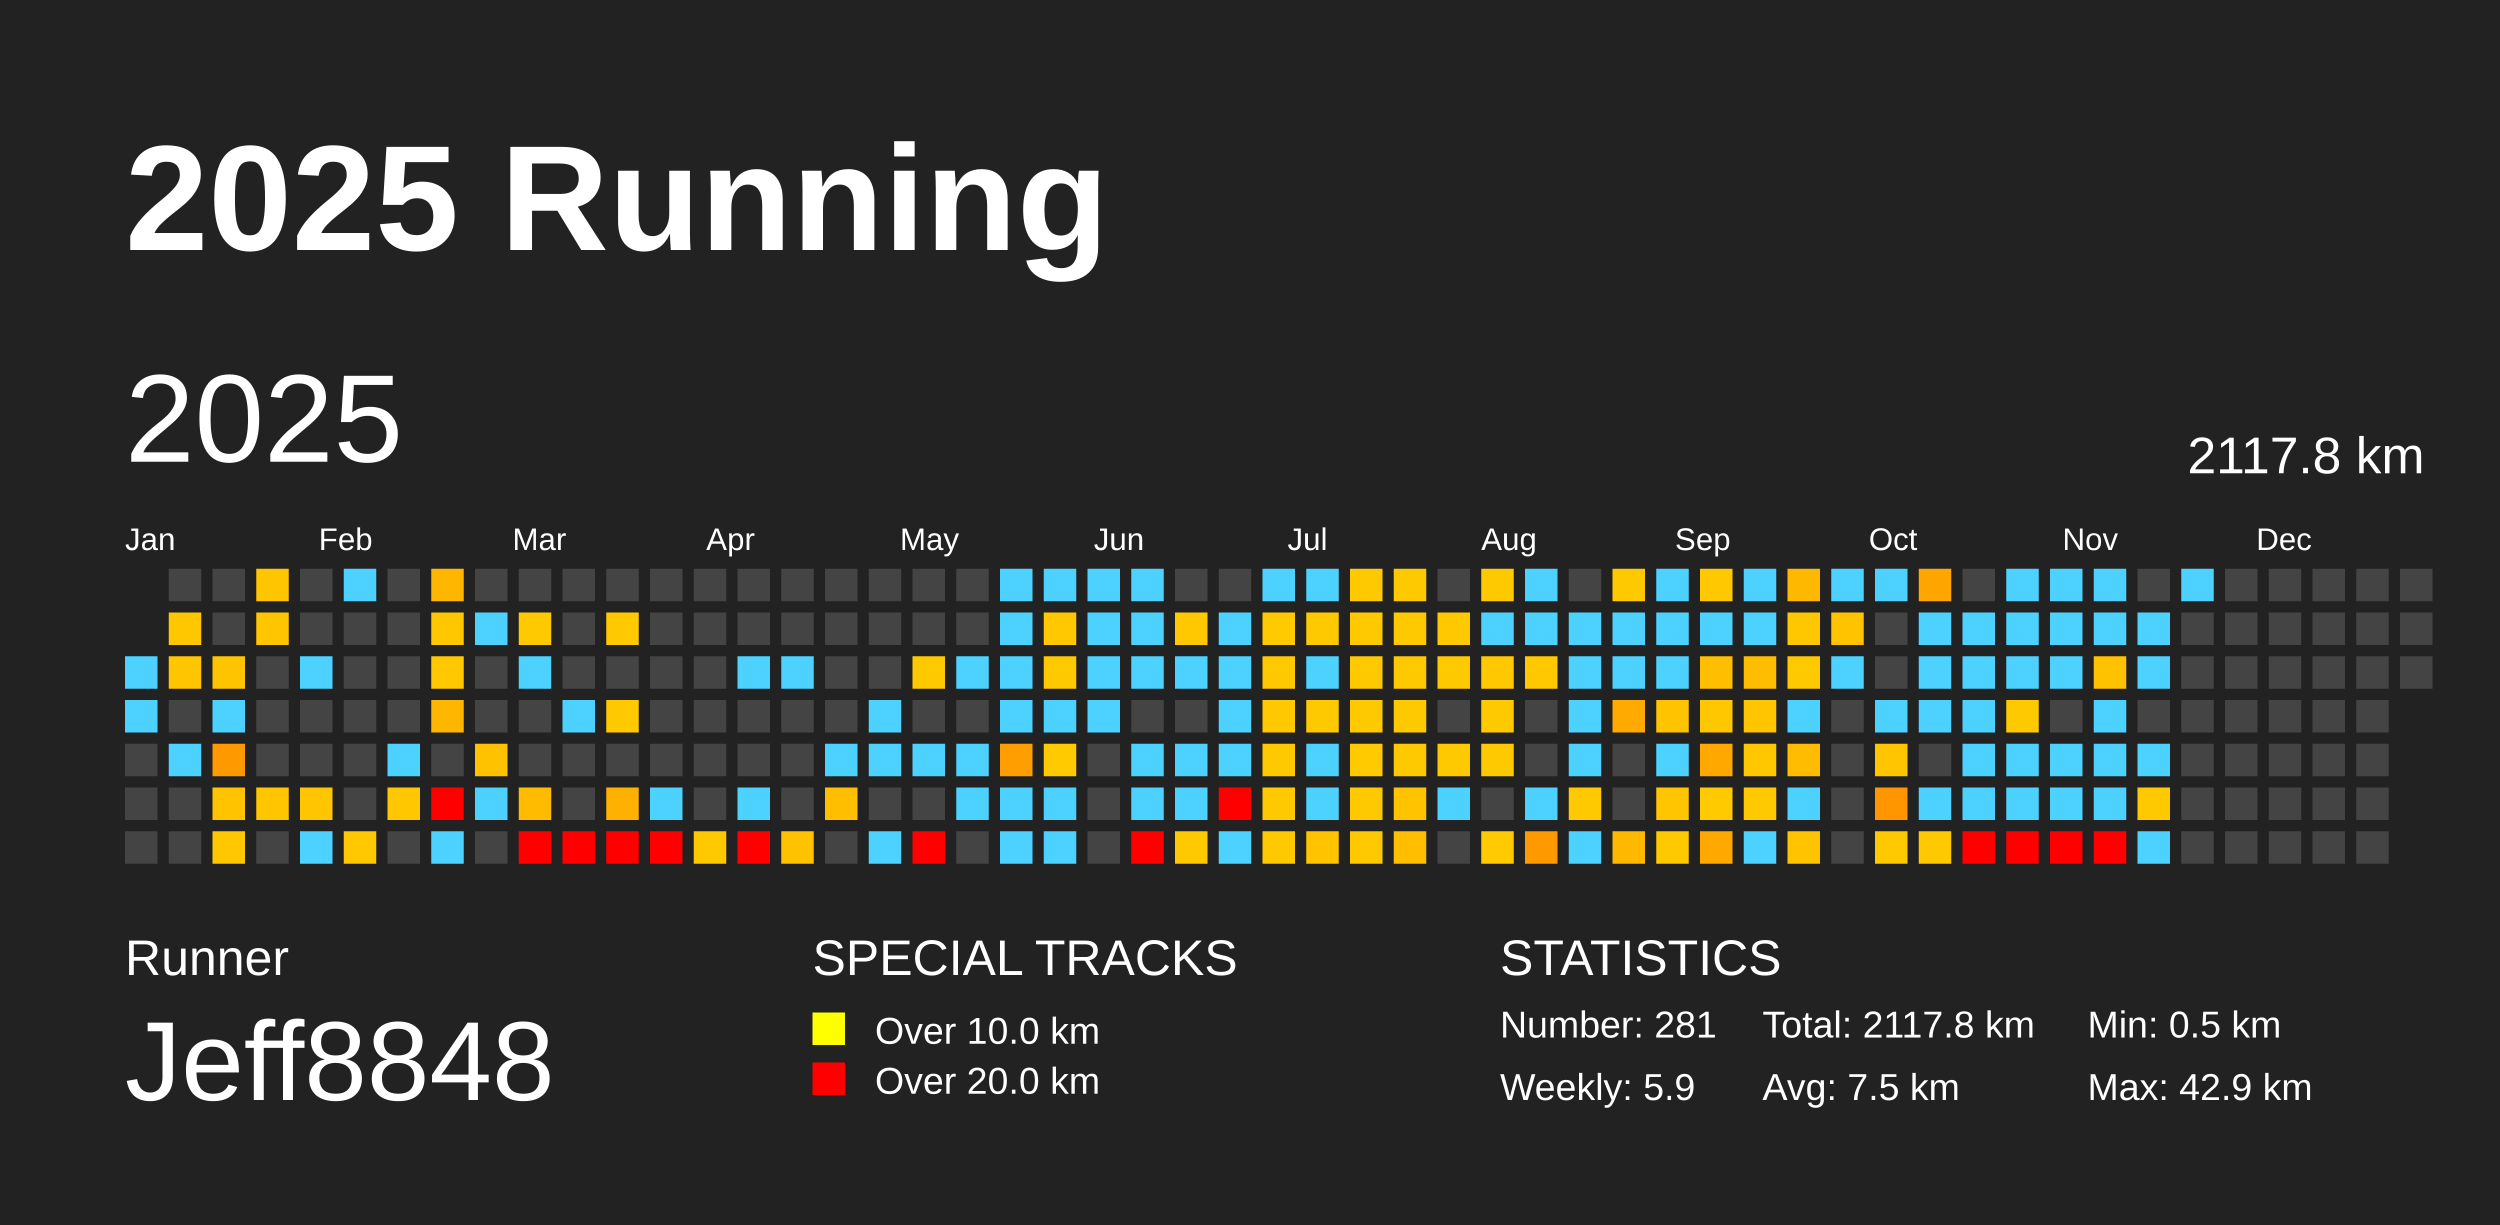
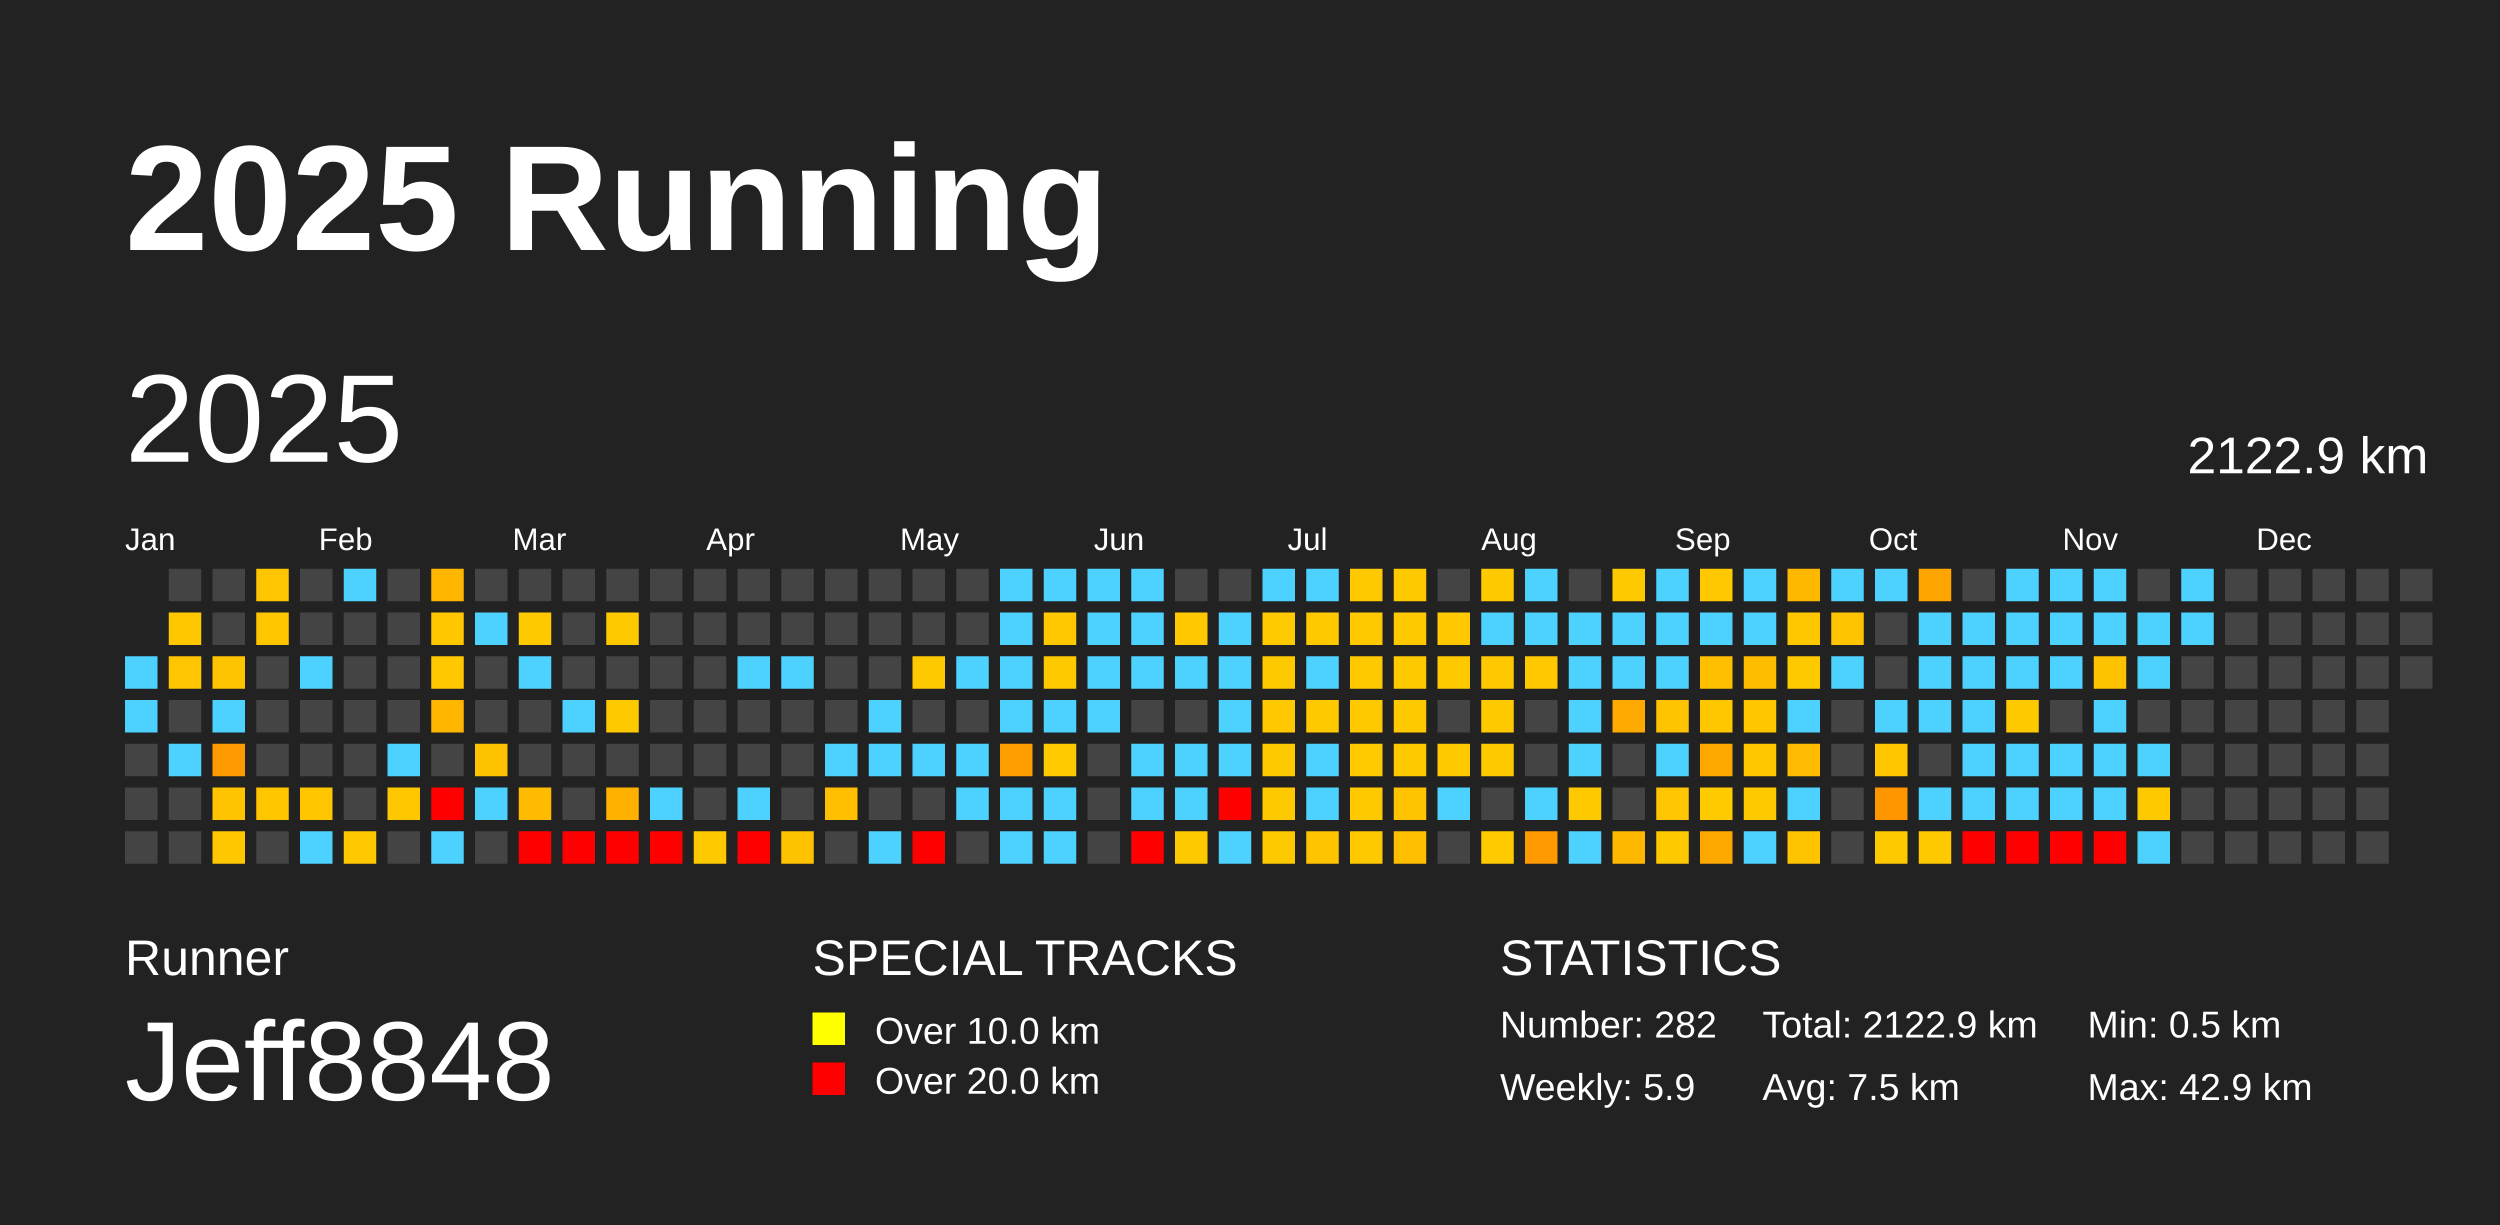
<svg xmlns="http://www.w3.org/2000/svg" baseProfile="full" height="98mm" version="1.1" viewBox="0,0,200,98" width="200mm">
  <defs />
  <rect fill="#222222" height="98" width="200" x="0" y="0" />
  <text fill="#FFFFFF" style="font-size:12px; font-family:Arial; font-weight:bold;" x="10" y="20">2025 Running</text>
  <text fill="#FFFFFF" style="font-size:4px; font-family:Arial" x="10" y="78">Runner</text>
  <text fill="#FFFFFF" style="font-size:9px; font-family:Arial" x="10" y="88">Jeff8848</text>
  <text fill="#FFFFFF" style="font-size:4px; font-family:Arial" x="65" y="78">SPECIAL TRACKS</text>
  <rect fill="yellow" height="2.6" width="2.6" x="65" y="81" />
  <text fill="#FFFFFF" style="font-size:3px; font-family:Arial" x="70" y="83.5">Over 10.0 km</text>
  <rect fill="red" height="2.6" width="2.6" x="65" y="85" />
  <text fill="#FFFFFF" style="font-size:3px; font-family:Arial" x="70" y="87.5">Over 20.0 km</text>
  <text fill="#FFFFFF" style="font-size:4px; font-family:Arial" x="120" y="78">STATISTICS</text>
-   <text fill="#FFFFFF" style="font-size:3px; font-family:Arial" x="120" y="83">Number: 281</text>
+   <text fill="#FFFFFF" style="font-size:3px; font-family:Arial" x="120" y="83">Number: 282</text>
  <text fill="#FFFFFF" style="font-size:3px; font-family:Arial" x="120" y="88">Weekly: 5.9</text>
-   <text fill="#FFFFFF" style="font-size:3px; font-family:Arial" x="141" y="83">Total: 2117.8 km</text>
+   <text fill="#FFFFFF" style="font-size:3px; font-family:Arial" x="141" y="83">Total: 2122.9 km</text>
  <text fill="#FFFFFF" style="font-size:3px; font-family:Arial" x="141" y="88">Avg: 7.5 km</text>
  <text fill="#FFFFFF" style="font-size:3px; font-family:Arial" x="167" y="83">Min: 0.5 km</text>
  <text fill="#FFFFFF" style="font-size:3px; font-family:Arial" x="167" y="88">Max: 42.9 km</text>
  <text dominant-baseline="hanging" fill="#FFFFFF" style="font-size:10.0px; font-family:Arial;" x="10" y="30">2025</text>
-   <text dominant-baseline="hanging" fill="#FFFFFF" style="font-size:4.125px; font-family:Arial;" x="175" y="35">2117.8 km</text>
+   <text dominant-baseline="hanging" fill="#FFFFFF" style="font-size:4.125px; font-family:Arial;" x="175" y="35">2122.9 km</text>
  <text fill="#FFFFFF" style="font-size:2.5px; font-family:Arial" x="10.0" y="44">Jan</text>
  <text fill="#FFFFFF" style="font-size:2.5px; font-family:Arial" x="25.5" y="44">Feb</text>
  <text fill="#FFFFFF" style="font-size:2.5px; font-family:Arial" x="41.0" y="44">Mar</text>
  <text fill="#FFFFFF" style="font-size:2.5px; font-family:Arial" x="56.5" y="44">Apr</text>
  <text fill="#FFFFFF" style="font-size:2.5px; font-family:Arial" x="72.0" y="44">May</text>
  <text fill="#FFFFFF" style="font-size:2.5px; font-family:Arial" x="87.5" y="44">Jun</text>
  <text fill="#FFFFFF" style="font-size:2.5px; font-family:Arial" x="103.0" y="44">Jul</text>
  <text fill="#FFFFFF" style="font-size:2.5px; font-family:Arial" x="118.5" y="44">Aug</text>
  <text fill="#FFFFFF" style="font-size:2.5px; font-family:Arial" x="134.0" y="44">Sep</text>
  <text fill="#FFFFFF" style="font-size:2.5px; font-family:Arial" x="149.5" y="44">Oct</text>
  <text fill="#FFFFFF" style="font-size:2.5px; font-family:Arial" x="165.0" y="44">Nov</text>
  <text fill="#FFFFFF" style="font-size:2.5px; font-family:Arial" x="180.5" y="44">Dec</text>
  <rect fill="#4dd2ff" height="2.6" width="2.6" x="10.0" y="52.5" />
  <rect fill="#4dd2ff" height="2.6" width="2.6" x="10.0" y="56.0" />
  <rect fill="#444444" height="2.6" width="2.6" x="10.0" y="59.5" />
  <rect fill="#444444" height="2.6" width="2.6" x="10.0" y="63.0" />
  <rect fill="#444444" height="2.6" width="2.6" x="10.0" y="66.5" />
  <rect fill="#444444" height="2.6" width="2.6" x="13.5" y="45.5" />
  <rect fill="#ffc700" height="2.6" width="2.6" x="13.5" y="49.0" />
  <rect fill="#ffc500" height="2.6" width="2.6" x="13.5" y="52.5" />
  <rect fill="#444444" height="2.6" width="2.6" x="13.5" y="56.0" />
  <rect fill="#4dd2ff" height="2.6" width="2.6" x="13.5" y="59.5" />
  <rect fill="#444444" height="2.6" width="2.6" x="13.5" y="63.0" />
  <rect fill="#444444" height="2.6" width="2.6" x="13.5" y="66.5" />
  <rect fill="#444444" height="2.6" width="2.6" x="17.0" y="45.5" />
  <rect fill="#444444" height="2.6" width="2.6" x="17.0" y="49.0" />
  <rect fill="#ffc400" height="2.6" width="2.6" x="17.0" y="52.5" />
  <rect fill="#4dd2ff" height="2.6" width="2.6" x="17.0" y="56.0" />
  <rect fill="#ff9900" height="2.6" width="2.6" x="17.0" y="59.5" />
  <rect fill="#ffc300" height="2.6" width="2.6" x="17.0" y="63.0" />
  <rect fill="#ffc700" height="2.6" width="2.6" x="17.0" y="66.5" />
  <rect fill="#ffc500" height="2.6" width="2.6" x="20.5" y="45.5" />
  <rect fill="#ffc600" height="2.6" width="2.6" x="20.5" y="49.0" />
  <rect fill="#444444" height="2.6" width="2.6" x="20.5" y="52.5" />
  <rect fill="#444444" height="2.6" width="2.6" x="20.5" y="56.0" />
  <rect fill="#444444" height="2.6" width="2.6" x="20.5" y="59.5" />
  <rect fill="#ffc600" height="2.6" width="2.6" x="20.5" y="63.0" />
  <rect fill="#444444" height="2.6" width="2.6" x="20.5" y="66.5" />
  <rect fill="#444444" height="2.6" width="2.6" x="24.0" y="45.5" />
  <rect fill="#444444" height="2.6" width="2.6" x="24.0" y="49.0" />
  <rect fill="#4dd2ff" height="2.6" width="2.6" x="24.0" y="52.5" />
  <rect fill="#444444" height="2.6" width="2.6" x="24.0" y="56.0" />
  <rect fill="#444444" height="2.6" width="2.6" x="24.0" y="59.5" />
  <rect fill="#ffc600" height="2.6" width="2.6" x="24.0" y="63.0" />
  <rect fill="#4dd2ff" height="2.6" width="2.6" x="24.0" y="66.5" />
  <rect fill="#4dd2ff" height="2.6" width="2.6" x="27.5" y="45.5" />
  <rect fill="#444444" height="2.6" width="2.6" x="27.5" y="49.0" />
  <rect fill="#444444" height="2.6" width="2.6" x="27.5" y="52.5" />
  <rect fill="#444444" height="2.6" width="2.6" x="27.5" y="56.0" />
  <rect fill="#444444" height="2.6" width="2.6" x="27.5" y="59.5" />
  <rect fill="#444444" height="2.6" width="2.6" x="27.5" y="63.0" />
  <rect fill="#ffc800" height="2.6" width="2.6" x="27.5" y="66.5" />
  <rect fill="#444444" height="2.6" width="2.6" x="31.0" y="45.5" />
  <rect fill="#444444" height="2.6" width="2.6" x="31.0" y="49.0" />
  <rect fill="#444444" height="2.6" width="2.6" x="31.0" y="52.5" />
  <rect fill="#444444" height="2.6" width="2.6" x="31.0" y="56.0" />
  <rect fill="#4dd2ff" height="2.6" width="2.6" x="31.0" y="59.5" />
  <rect fill="#ffc700" height="2.6" width="2.6" x="31.0" y="63.0" />
  <rect fill="#444444" height="2.6" width="2.6" x="31.0" y="66.5" />
  <rect fill="#ffb600" height="2.6" width="2.6" x="34.5" y="45.5" />
  <rect fill="#ffc700" height="2.6" width="2.6" x="34.5" y="49.0" />
  <rect fill="#ffc800" height="2.6" width="2.6" x="34.5" y="52.5" />
  <rect fill="#ffb600" height="2.6" width="2.6" x="34.5" y="56.0" />
  <rect fill="#444444" height="2.6" width="2.6" x="34.5" y="59.5" />
  <rect fill="red" height="2.6" width="2.6" x="34.5" y="63.0" />
  <rect fill="#4dd2ff" height="2.6" width="2.6" x="34.5" y="66.5" />
  <rect fill="#444444" height="2.6" width="2.6" x="38.0" y="45.5" />
  <rect fill="#4dd2ff" height="2.6" width="2.6" x="38.0" y="49.0" />
  <rect fill="#444444" height="2.6" width="2.6" x="38.0" y="52.5" />
  <rect fill="#444444" height="2.6" width="2.6" x="38.0" y="56.0" />
  <rect fill="#ffc200" height="2.6" width="2.6" x="38.0" y="59.5" />
  <rect fill="#4dd2ff" height="2.6" width="2.6" x="38.0" y="63.0" />
  <rect fill="#444444" height="2.6" width="2.6" x="38.0" y="66.5" />
  <rect fill="#444444" height="2.6" width="2.6" x="41.5" y="45.5" />
  <rect fill="#ffc900" height="2.6" width="2.6" x="41.5" y="49.0" />
  <rect fill="#4dd2ff" height="2.6" width="2.6" x="41.5" y="52.5" />
  <rect fill="#444444" height="2.6" width="2.6" x="41.5" y="56.0" />
  <rect fill="#444444" height="2.6" width="2.6" x="41.5" y="59.5" />
  <rect fill="#ffbb00" height="2.6" width="2.6" x="41.5" y="63.0" />
  <rect fill="red" height="2.6" width="2.6" x="41.5" y="66.5" />
  <rect fill="#444444" height="2.6" width="2.6" x="45.0" y="45.5" />
  <rect fill="#444444" height="2.6" width="2.6" x="45.0" y="49.0" />
  <rect fill="#444444" height="2.6" width="2.6" x="45.0" y="52.5" />
  <rect fill="#4dd2ff" height="2.6" width="2.6" x="45.0" y="56.0" />
  <rect fill="#444444" height="2.6" width="2.6" x="45.0" y="59.5" />
  <rect fill="#444444" height="2.6" width="2.6" x="45.0" y="63.0" />
  <rect fill="red" height="2.6" width="2.6" x="45.0" y="66.5" />
  <rect fill="#444444" height="2.6" width="2.6" x="48.5" y="45.5" />
  <rect fill="#ffc900" height="2.6" width="2.6" x="48.5" y="49.0" />
  <rect fill="#444444" height="2.6" width="2.6" x="48.5" y="52.5" />
  <rect fill="#ffc900" height="2.6" width="2.6" x="48.5" y="56.0" />
  <rect fill="#444444" height="2.6" width="2.6" x="48.5" y="59.5" />
  <rect fill="#ffb100" height="2.6" width="2.6" x="48.5" y="63.0" />
  <rect fill="red" height="2.6" width="2.6" x="48.5" y="66.5" />
  <rect fill="#444444" height="2.6" width="2.6" x="52.0" y="45.5" />
  <rect fill="#444444" height="2.6" width="2.6" x="52.0" y="49.0" />
  <rect fill="#444444" height="2.6" width="2.6" x="52.0" y="52.5" />
  <rect fill="#444444" height="2.6" width="2.6" x="52.0" y="56.0" />
  <rect fill="#444444" height="2.6" width="2.6" x="52.0" y="59.5" />
  <rect fill="#4dd2ff" height="2.6" width="2.6" x="52.0" y="63.0" />
  <rect fill="red" height="2.6" width="2.6" x="52.0" y="66.5" />
  <rect fill="#444444" height="2.6" width="2.6" x="55.5" y="45.5" />
  <rect fill="#444444" height="2.6" width="2.6" x="55.5" y="49.0" />
  <rect fill="#444444" height="2.6" width="2.6" x="55.5" y="52.5" />
  <rect fill="#444444" height="2.6" width="2.6" x="55.5" y="56.0" />
  <rect fill="#444444" height="2.6" width="2.6" x="55.5" y="59.5" />
  <rect fill="#444444" height="2.6" width="2.6" x="55.5" y="63.0" />
  <rect fill="#ffc900" height="2.6" width="2.6" x="55.5" y="66.5" />
  <rect fill="#444444" height="2.6" width="2.6" x="59.0" y="45.5" />
  <rect fill="#444444" height="2.6" width="2.6" x="59.0" y="49.0" />
  <rect fill="#4dd2ff" height="2.6" width="2.6" x="59.0" y="52.5" />
  <rect fill="#444444" height="2.6" width="2.6" x="59.0" y="56.0" />
  <rect fill="#444444" height="2.6" width="2.6" x="59.0" y="59.5" />
  <rect fill="#4dd2ff" height="2.6" width="2.6" x="59.0" y="63.0" />
  <rect fill="red" height="2.6" width="2.6" x="59.0" y="66.5" />
  <rect fill="#444444" height="2.6" width="2.6" x="62.5" y="45.5" />
  <rect fill="#444444" height="2.6" width="2.6" x="62.5" y="49.0" />
  <rect fill="#4dd2ff" height="2.6" width="2.6" x="62.5" y="52.5" />
  <rect fill="#444444" height="2.6" width="2.6" x="62.5" y="56.0" />
  <rect fill="#444444" height="2.6" width="2.6" x="62.5" y="59.5" />
  <rect fill="#444444" height="2.6" width="2.6" x="62.5" y="63.0" />
  <rect fill="#ffc200" height="2.6" width="2.6" x="62.5" y="66.5" />
  <rect fill="#444444" height="2.6" width="2.6" x="66.0" y="45.5" />
  <rect fill="#444444" height="2.6" width="2.6" x="66.0" y="49.0" />
  <rect fill="#444444" height="2.6" width="2.6" x="66.0" y="52.5" />
  <rect fill="#444444" height="2.6" width="2.6" x="66.0" y="56.0" />
  <rect fill="#4dd2ff" height="2.6" width="2.6" x="66.0" y="59.5" />
  <rect fill="#ffbe00" height="2.6" width="2.6" x="66.0" y="63.0" />
  <rect fill="#444444" height="2.6" width="2.6" x="66.0" y="66.5" />
  <rect fill="#444444" height="2.6" width="2.6" x="69.5" y="45.5" />
  <rect fill="#444444" height="2.6" width="2.6" x="69.5" y="49.0" />
  <rect fill="#444444" height="2.6" width="2.6" x="69.5" y="52.5" />
  <rect fill="#4dd2ff" height="2.6" width="2.6" x="69.5" y="56.0" />
  <rect fill="#4dd2ff" height="2.6" width="2.6" x="69.5" y="59.5" />
  <rect fill="#444444" height="2.6" width="2.6" x="69.5" y="63.0" />
  <rect fill="#4dd2ff" height="2.6" width="2.6" x="69.5" y="66.5" />
  <rect fill="#444444" height="2.6" width="2.6" x="73.0" y="45.5" />
  <rect fill="#444444" height="2.6" width="2.6" x="73.0" y="49.0" />
  <rect fill="#ffc900" height="2.6" width="2.6" x="73.0" y="52.5" />
  <rect fill="#444444" height="2.6" width="2.6" x="73.0" y="56.0" />
  <rect fill="#4dd2ff" height="2.6" width="2.6" x="73.0" y="59.5" />
  <rect fill="#444444" height="2.6" width="2.6" x="73.0" y="63.0" />
  <rect fill="red" height="2.6" width="2.6" x="73.0" y="66.5" />
  <rect fill="#444444" height="2.6" width="2.6" x="76.5" y="45.5" />
  <rect fill="#444444" height="2.6" width="2.6" x="76.5" y="49.0" />
  <rect fill="#4dd2ff" height="2.6" width="2.6" x="76.5" y="52.5" />
  <rect fill="#444444" height="2.6" width="2.6" x="76.5" y="56.0" />
  <rect fill="#4dd2ff" height="2.6" width="2.6" x="76.5" y="59.5" />
  <rect fill="#4dd2ff" height="2.6" width="2.6" x="76.5" y="63.0" />
  <rect fill="#444444" height="2.6" width="2.6" x="76.5" y="66.5" />
  <rect fill="#4dd2ff" height="2.6" width="2.6" x="80.0" y="45.5" />
  <rect fill="#4dd2ff" height="2.6" width="2.6" x="80.0" y="49.0" />
  <rect fill="#4dd2ff" height="2.6" width="2.6" x="80.0" y="52.5" />
  <rect fill="#4dd2ff" height="2.6" width="2.6" x="80.0" y="56.0" />
  <rect fill="#ff9e00" height="2.6" width="2.6" x="80.0" y="59.5" />
  <rect fill="#4dd2ff" height="2.6" width="2.6" x="80.0" y="63.0" />
  <rect fill="#4dd2ff" height="2.6" width="2.6" x="80.0" y="66.5" />
  <rect fill="#4dd2ff" height="2.6" width="2.6" x="83.5" y="45.5" />
  <rect fill="#ffc800" height="2.6" width="2.6" x="83.5" y="49.0" />
  <rect fill="#ffc900" height="2.6" width="2.6" x="83.5" y="52.5" />
  <rect fill="#4dd2ff" height="2.6" width="2.6" x="83.5" y="56.0" />
  <rect fill="#ffca00" height="2.6" width="2.6" x="83.5" y="59.5" />
  <rect fill="#4dd2ff" height="2.6" width="2.6" x="83.5" y="63.0" />
  <rect fill="#4dd2ff" height="2.6" width="2.6" x="83.5" y="66.5" />
  <rect fill="#4dd2ff" height="2.6" width="2.6" x="87.0" y="45.5" />
  <rect fill="#4dd2ff" height="2.6" width="2.6" x="87.0" y="49.0" />
  <rect fill="#4dd2ff" height="2.6" width="2.6" x="87.0" y="52.5" />
  <rect fill="#4dd2ff" height="2.6" width="2.6" x="87.0" y="56.0" />
  <rect fill="#444444" height="2.6" width="2.6" x="87.0" y="59.5" />
  <rect fill="#444444" height="2.6" width="2.6" x="87.0" y="63.0" />
  <rect fill="#444444" height="2.6" width="2.6" x="87.0" y="66.5" />
  <rect fill="#4dd2ff" height="2.6" width="2.6" x="90.5" y="45.5" />
  <rect fill="#4dd2ff" height="2.6" width="2.6" x="90.5" y="49.0" />
  <rect fill="#4dd2ff" height="2.6" width="2.6" x="90.5" y="52.5" />
  <rect fill="#444444" height="2.6" width="2.6" x="90.5" y="56.0" />
  <rect fill="#4dd2ff" height="2.6" width="2.6" x="90.5" y="59.5" />
  <rect fill="#4dd2ff" height="2.6" width="2.6" x="90.5" y="63.0" />
  <rect fill="red" height="2.6" width="2.6" x="90.5" y="66.5" />
  <rect fill="#444444" height="2.6" width="2.6" x="94.0" y="45.5" />
  <rect fill="#ffc800" height="2.6" width="2.6" x="94.0" y="49.0" />
  <rect fill="#4dd2ff" height="2.6" width="2.6" x="94.0" y="52.5" />
  <rect fill="#444444" height="2.6" width="2.6" x="94.0" y="56.0" />
  <rect fill="#4dd2ff" height="2.6" width="2.6" x="94.0" y="59.5" />
  <rect fill="#4dd2ff" height="2.6" width="2.6" x="94.0" y="63.0" />
  <rect fill="#ffc900" height="2.6" width="2.6" x="94.0" y="66.5" />
  <rect fill="#444444" height="2.6" width="2.6" x="97.5" y="45.5" />
  <rect fill="#4dd2ff" height="2.6" width="2.6" x="97.5" y="49.0" />
  <rect fill="#4dd2ff" height="2.6" width="2.6" x="97.5" y="52.5" />
  <rect fill="#4dd2ff" height="2.6" width="2.6" x="97.5" y="56.0" />
  <rect fill="#4dd2ff" height="2.6" width="2.6" x="97.5" y="59.5" />
  <rect fill="red" height="2.6" width="2.6" x="97.5" y="63.0" />
  <rect fill="#4dd2ff" height="2.6" width="2.6" x="97.5" y="66.5" />
  <rect fill="#4dd2ff" height="2.6" width="2.6" x="101.0" y="45.5" />
  <rect fill="#ffca00" height="2.6" width="2.6" x="101.0" y="49.0" />
  <rect fill="#ffc900" height="2.6" width="2.6" x="101.0" y="52.5" />
  <rect fill="#ffc800" height="2.6" width="2.6" x="101.0" y="56.0" />
  <rect fill="#ffc900" height="2.6" width="2.6" x="101.0" y="59.5" />
  <rect fill="#ffc900" height="2.6" width="2.6" x="101.0" y="63.0" />
  <rect fill="#ffc900" height="2.6" width="2.6" x="101.0" y="66.5" />
  <rect fill="#4dd2ff" height="2.6" width="2.6" x="104.5" y="45.5" />
  <rect fill="#ffc900" height="2.6" width="2.6" x="104.5" y="49.0" />
  <rect fill="#4dd2ff" height="2.6" width="2.6" x="104.5" y="52.5" />
  <rect fill="#ffc900" height="2.6" width="2.6" x="104.5" y="56.0" />
  <rect fill="#4dd2ff" height="2.6" width="2.6" x="104.5" y="59.5" />
  <rect fill="#4dd2ff" height="2.6" width="2.6" x="104.5" y="63.0" />
  <rect fill="#ffc300" height="2.6" width="2.6" x="104.5" y="66.5" />
  <rect fill="#ffc900" height="2.6" width="2.6" x="108.0" y="45.5" />
  <rect fill="#ffc900" height="2.6" width="2.6" x="108.0" y="49.0" />
  <rect fill="#ffc900" height="2.6" width="2.6" x="108.0" y="52.5" />
  <rect fill="#ffc900" height="2.6" width="2.6" x="108.0" y="56.0" />
  <rect fill="#ffca00" height="2.6" width="2.6" x="108.0" y="59.5" />
  <rect fill="#ffc900" height="2.6" width="2.6" x="108.0" y="63.0" />
  <rect fill="#ffc900" height="2.6" width="2.6" x="108.0" y="66.5" />
  <rect fill="#ffc900" height="2.6" width="2.6" x="111.5" y="45.5" />
  <rect fill="#ffc900" height="2.6" width="2.6" x="111.5" y="49.0" />
  <rect fill="#ffc900" height="2.6" width="2.6" x="111.5" y="52.5" />
  <rect fill="#ffc900" height="2.6" width="2.6" x="111.5" y="56.0" />
  <rect fill="#ffc900" height="2.6" width="2.6" x="111.5" y="59.5" />
  <rect fill="#ffc300" height="2.6" width="2.6" x="111.5" y="63.0" />
  <rect fill="#ffbe00" height="2.6" width="2.6" x="111.5" y="66.5" />
  <rect fill="#444444" height="2.6" width="2.6" x="115.0" y="45.5" />
  <rect fill="#ffc800" height="2.6" width="2.6" x="115.0" y="49.0" />
  <rect fill="#ffc900" height="2.6" width="2.6" x="115.0" y="52.5" />
  <rect fill="#444444" height="2.6" width="2.6" x="115.0" y="56.0" />
  <rect fill="#ffc900" height="2.6" width="2.6" x="115.0" y="59.5" />
  <rect fill="#4dd2ff" height="2.6" width="2.6" x="115.0" y="63.0" />
  <rect fill="#444444" height="2.6" width="2.6" x="115.0" y="66.5" />
  <rect fill="#ffc900" height="2.6" width="2.6" x="118.5" y="45.5" />
  <rect fill="#4dd2ff" height="2.6" width="2.6" x="118.5" y="49.0" />
  <rect fill="#ffc800" height="2.6" width="2.6" x="118.5" y="52.5" />
  <rect fill="#ffc900" height="2.6" width="2.6" x="118.5" y="56.0" />
  <rect fill="#ffc900" height="2.6" width="2.6" x="118.5" y="59.5" />
  <rect fill="#444444" height="2.6" width="2.6" x="118.5" y="63.0" />
  <rect fill="#ffca00" height="2.6" width="2.6" x="118.5" y="66.5" />
  <rect fill="#4dd2ff" height="2.6" width="2.6" x="122.0" y="45.5" />
  <rect fill="#4dd2ff" height="2.6" width="2.6" x="122.0" y="49.0" />
  <rect fill="#ffc800" height="2.6" width="2.6" x="122.0" y="52.5" />
  <rect fill="#444444" height="2.6" width="2.6" x="122.0" y="56.0" />
  <rect fill="#444444" height="2.6" width="2.6" x="122.0" y="59.5" />
  <rect fill="#4dd2ff" height="2.6" width="2.6" x="122.0" y="63.0" />
  <rect fill="#ff9900" height="2.6" width="2.6" x="122.0" y="66.5" />
  <rect fill="#444444" height="2.6" width="2.6" x="125.5" y="45.5" />
  <rect fill="#4dd2ff" height="2.6" width="2.6" x="125.5" y="49.0" />
  <rect fill="#4dd2ff" height="2.6" width="2.6" x="125.5" y="52.5" />
  <rect fill="#4dd2ff" height="2.6" width="2.6" x="125.5" y="56.0" />
  <rect fill="#4dd2ff" height="2.6" width="2.6" x="125.5" y="59.5" />
  <rect fill="#ffc900" height="2.6" width="2.6" x="125.5" y="63.0" />
  <rect fill="#4dd2ff" height="2.6" width="2.6" x="125.5" y="66.5" />
  <rect fill="#ffc900" height="2.6" width="2.6" x="129.0" y="45.5" />
  <rect fill="#4dd2ff" height="2.6" width="2.6" x="129.0" y="49.0" />
  <rect fill="#4dd2ff" height="2.6" width="2.6" x="129.0" y="52.5" />
  <rect fill="#ffaa00" height="2.6" width="2.6" x="129.0" y="56.0" />
  <rect fill="#444444" height="2.6" width="2.6" x="129.0" y="59.5" />
  <rect fill="#444444" height="2.6" width="2.6" x="129.0" y="63.0" />
  <rect fill="#ffb800" height="2.6" width="2.6" x="129.0" y="66.5" />
  <rect fill="#4dd2ff" height="2.6" width="2.6" x="132.5" y="45.5" />
  <rect fill="#4dd2ff" height="2.6" width="2.6" x="132.5" y="49.0" />
  <rect fill="#4dd2ff" height="2.6" width="2.6" x="132.5" y="52.5" />
  <rect fill="#ffc300" height="2.6" width="2.6" x="132.5" y="56.0" />
  <rect fill="#4dd2ff" height="2.6" width="2.6" x="132.5" y="59.5" />
  <rect fill="#ffc500" height="2.6" width="2.6" x="132.5" y="63.0" />
  <rect fill="#ffc900" height="2.6" width="2.6" x="132.5" y="66.5" />
  <rect fill="#ffc800" height="2.6" width="2.6" x="136.0" y="45.5" />
  <rect fill="#4dd2ff" height="2.6" width="2.6" x="136.0" y="49.0" />
  <rect fill="#ffbe00" height="2.6" width="2.6" x="136.0" y="52.5" />
  <rect fill="#ffc700" height="2.6" width="2.6" x="136.0" y="56.0" />
  <rect fill="#ffa900" height="2.6" width="2.6" x="136.0" y="59.5" />
  <rect fill="#ffca00" height="2.6" width="2.6" x="136.0" y="63.0" />
  <rect fill="#ffa900" height="2.6" width="2.6" x="136.0" y="66.5" />
  <rect fill="#4dd2ff" height="2.6" width="2.6" x="139.5" y="45.5" />
  <rect fill="#4dd2ff" height="2.6" width="2.6" x="139.5" y="49.0" />
  <rect fill="#ffbd00" height="2.6" width="2.6" x="139.5" y="52.5" />
  <rect fill="#ffc600" height="2.6" width="2.6" x="139.5" y="56.0" />
  <rect fill="#ffc700" height="2.6" width="2.6" x="139.5" y="59.5" />
  <rect fill="#ffc900" height="2.6" width="2.6" x="139.5" y="63.0" />
  <rect fill="#4dd2ff" height="2.6" width="2.6" x="139.5" y="66.5" />
  <rect fill="#ffb800" height="2.6" width="2.6" x="143.0" y="45.5" />
  <rect fill="#ffc700" height="2.6" width="2.6" x="143.0" y="49.0" />
  <rect fill="#ffc900" height="2.6" width="2.6" x="143.0" y="52.5" />
  <rect fill="#4dd2ff" height="2.6" width="2.6" x="143.0" y="56.0" />
  <rect fill="#ffbc00" height="2.6" width="2.6" x="143.0" y="59.5" />
  <rect fill="#4dd2ff" height="2.6" width="2.6" x="143.0" y="63.0" />
  <rect fill="#ffc300" height="2.6" width="2.6" x="143.0" y="66.5" />
  <rect fill="#4dd2ff" height="2.6" width="2.6" x="146.5" y="45.5" />
  <rect fill="#ffc300" height="2.6" width="2.6" x="146.5" y="49.0" />
  <rect fill="#4dd2ff" height="2.6" width="2.6" x="146.5" y="52.5" />
  <rect fill="#444444" height="2.6" width="2.6" x="146.5" y="56.0" />
  <rect fill="#444444" height="2.6" width="2.6" x="146.5" y="59.5" />
  <rect fill="#444444" height="2.6" width="2.6" x="146.5" y="63.0" />
  <rect fill="#444444" height="2.6" width="2.6" x="146.5" y="66.5" />
  <rect fill="#4dd2ff" height="2.6" width="2.6" x="150.0" y="45.5" />
  <rect fill="#444444" height="2.6" width="2.6" x="150.0" y="49.0" />
  <rect fill="#444444" height="2.6" width="2.6" x="150.0" y="52.5" />
  <rect fill="#4dd2ff" height="2.6" width="2.6" x="150.0" y="56.0" />
  <rect fill="#ffc600" height="2.6" width="2.6" x="150.0" y="59.5" />
  <rect fill="#ff9600" height="2.6" width="2.6" x="150.0" y="63.0" />
  <rect fill="#ffc900" height="2.6" width="2.6" x="150.0" y="66.5" />
  <rect fill="#ffa500" height="2.6" width="2.6" x="153.5" y="45.5" />
  <rect fill="#4dd2ff" height="2.6" width="2.6" x="153.5" y="49.0" />
  <rect fill="#4dd2ff" height="2.6" width="2.6" x="153.5" y="52.5" />
  <rect fill="#4dd2ff" height="2.6" width="2.6" x="153.5" y="56.0" />
  <rect fill="#444444" height="2.6" width="2.6" x="153.5" y="59.5" />
  <rect fill="#4dd2ff" height="2.6" width="2.6" x="153.5" y="63.0" />
  <rect fill="#ffc900" height="2.6" width="2.6" x="153.5" y="66.5" />
  <rect fill="#444444" height="2.6" width="2.6" x="157.0" y="45.5" />
  <rect fill="#4dd2ff" height="2.6" width="2.6" x="157.0" y="49.0" />
  <rect fill="#4dd2ff" height="2.6" width="2.6" x="157.0" y="52.5" />
  <rect fill="#4dd2ff" height="2.6" width="2.6" x="157.0" y="56.0" />
  <rect fill="#4dd2ff" height="2.6" width="2.6" x="157.0" y="59.5" />
  <rect fill="#4dd2ff" height="2.6" width="2.6" x="157.0" y="63.0" />
  <rect fill="red" height="2.6" width="2.6" x="157.0" y="66.5" />
  <rect fill="#4dd2ff" height="2.6" width="2.6" x="160.5" y="45.5" />
  <rect fill="#4dd2ff" height="2.6" width="2.6" x="160.5" y="49.0" />
  <rect fill="#4dd2ff" height="2.6" width="2.6" x="160.5" y="52.5" />
  <rect fill="#ffc900" height="2.6" width="2.6" x="160.5" y="56.0" />
  <rect fill="#4dd2ff" height="2.6" width="2.6" x="160.5" y="59.5" />
  <rect fill="#4dd2ff" height="2.6" width="2.6" x="160.5" y="63.0" />
  <rect fill="red" height="2.6" width="2.6" x="160.5" y="66.5" />
  <rect fill="#4dd2ff" height="2.6" width="2.6" x="164.0" y="45.5" />
  <rect fill="#4dd2ff" height="2.6" width="2.6" x="164.0" y="49.0" />
  <rect fill="#4dd2ff" height="2.6" width="2.6" x="164.0" y="52.5" />
  <rect fill="#444444" height="2.6" width="2.6" x="164.0" y="56.0" />
  <rect fill="#4dd2ff" height="2.6" width="2.6" x="164.0" y="59.5" />
  <rect fill="#4dd2ff" height="2.6" width="2.6" x="164.0" y="63.0" />
  <rect fill="red" height="2.6" width="2.6" x="164.0" y="66.5" />
  <rect fill="#4dd2ff" height="2.6" width="2.6" x="167.5" y="45.5" />
  <rect fill="#4dd2ff" height="2.6" width="2.6" x="167.5" y="49.0" />
  <rect fill="#ffc200" height="2.6" width="2.6" x="167.5" y="52.5" />
  <rect fill="#4dd2ff" height="2.6" width="2.6" x="167.5" y="56.0" />
  <rect fill="#4dd2ff" height="2.6" width="2.6" x="167.5" y="59.5" />
  <rect fill="#4dd2ff" height="2.6" width="2.6" x="167.5" y="63.0" />
  <rect fill="red" height="2.6" width="2.6" x="167.5" y="66.5" />
  <rect fill="#444444" height="2.6" width="2.6" x="171.0" y="45.5" />
  <rect fill="#4dd2ff" height="2.6" width="2.6" x="171.0" y="49.0" />
  <rect fill="#4dd2ff" height="2.6" width="2.6" x="171.0" y="52.5" />
  <rect fill="#444444" height="2.6" width="2.6" x="171.0" y="56.0" />
  <rect fill="#4dd2ff" height="2.6" width="2.6" x="171.0" y="59.5" />
  <rect fill="#ffc900" height="2.6" width="2.6" x="171.0" y="63.0" />
  <rect fill="#4dd2ff" height="2.6" width="2.6" x="171.0" y="66.5" />
  <rect fill="#4dd2ff" height="2.6" width="2.6" x="174.5" y="45.5" />
-   <rect fill="#444444" height="2.6" width="2.6" x="174.5" y="49.0" />
+   <rect fill="#4dd2ff" height="2.6" width="2.6" x="174.5" y="49.0" />
  <rect fill="#444444" height="2.6" width="2.6" x="174.5" y="52.5" />
  <rect fill="#444444" height="2.6" width="2.6" x="174.5" y="56.0" />
  <rect fill="#444444" height="2.6" width="2.6" x="174.5" y="59.5" />
  <rect fill="#444444" height="2.6" width="2.6" x="174.5" y="63.0" />
  <rect fill="#444444" height="2.6" width="2.6" x="174.5" y="66.5" />
  <rect fill="#444444" height="2.6" width="2.6" x="178.0" y="45.5" />
  <rect fill="#444444" height="2.6" width="2.6" x="178.0" y="49.0" />
  <rect fill="#444444" height="2.6" width="2.6" x="178.0" y="52.5" />
  <rect fill="#444444" height="2.6" width="2.6" x="178.0" y="56.0" />
  <rect fill="#444444" height="2.6" width="2.6" x="178.0" y="59.5" />
  <rect fill="#444444" height="2.6" width="2.6" x="178.0" y="63.0" />
  <rect fill="#444444" height="2.6" width="2.6" x="178.0" y="66.5" />
  <rect fill="#444444" height="2.6" width="2.6" x="181.5" y="45.5" />
  <rect fill="#444444" height="2.6" width="2.6" x="181.5" y="49.0" />
  <rect fill="#444444" height="2.6" width="2.6" x="181.5" y="52.5" />
  <rect fill="#444444" height="2.6" width="2.6" x="181.5" y="56.0" />
  <rect fill="#444444" height="2.6" width="2.6" x="181.5" y="59.5" />
  <rect fill="#444444" height="2.6" width="2.6" x="181.5" y="63.0" />
  <rect fill="#444444" height="2.6" width="2.6" x="181.5" y="66.5" />
  <rect fill="#444444" height="2.6" width="2.6" x="185.0" y="45.5" />
  <rect fill="#444444" height="2.6" width="2.6" x="185.0" y="49.0" />
  <rect fill="#444444" height="2.6" width="2.6" x="185.0" y="52.5" />
  <rect fill="#444444" height="2.6" width="2.6" x="185.0" y="56.0" />
  <rect fill="#444444" height="2.6" width="2.6" x="185.0" y="59.5" />
  <rect fill="#444444" height="2.6" width="2.6" x="185.0" y="63.0" />
  <rect fill="#444444" height="2.6" width="2.6" x="185.0" y="66.5" />
  <rect fill="#444444" height="2.6" width="2.6" x="188.5" y="45.5" />
  <rect fill="#444444" height="2.6" width="2.6" x="188.5" y="49.0" />
  <rect fill="#444444" height="2.6" width="2.6" x="188.5" y="52.5" />
  <rect fill="#444444" height="2.6" width="2.6" x="188.5" y="56.0" />
  <rect fill="#444444" height="2.6" width="2.6" x="188.5" y="59.5" />
  <rect fill="#444444" height="2.6" width="2.6" x="188.5" y="63.0" />
  <rect fill="#444444" height="2.6" width="2.6" x="188.5" y="66.5" />
  <rect fill="#444444" height="2.6" width="2.6" x="192.0" y="45.5" />
  <rect fill="#444444" height="2.6" width="2.6" x="192.0" y="49.0" />
  <rect fill="#444444" height="2.6" width="2.6" x="192.0" y="52.5" />
</svg>
